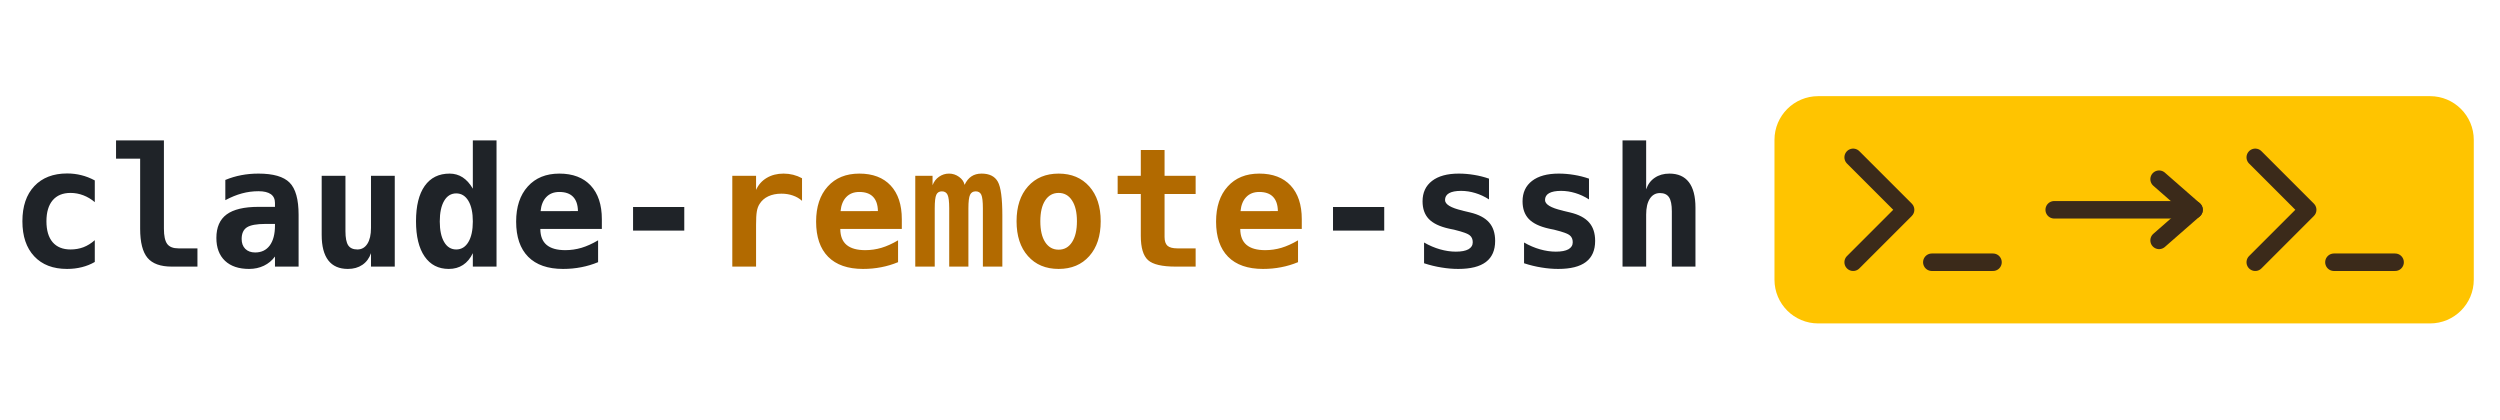
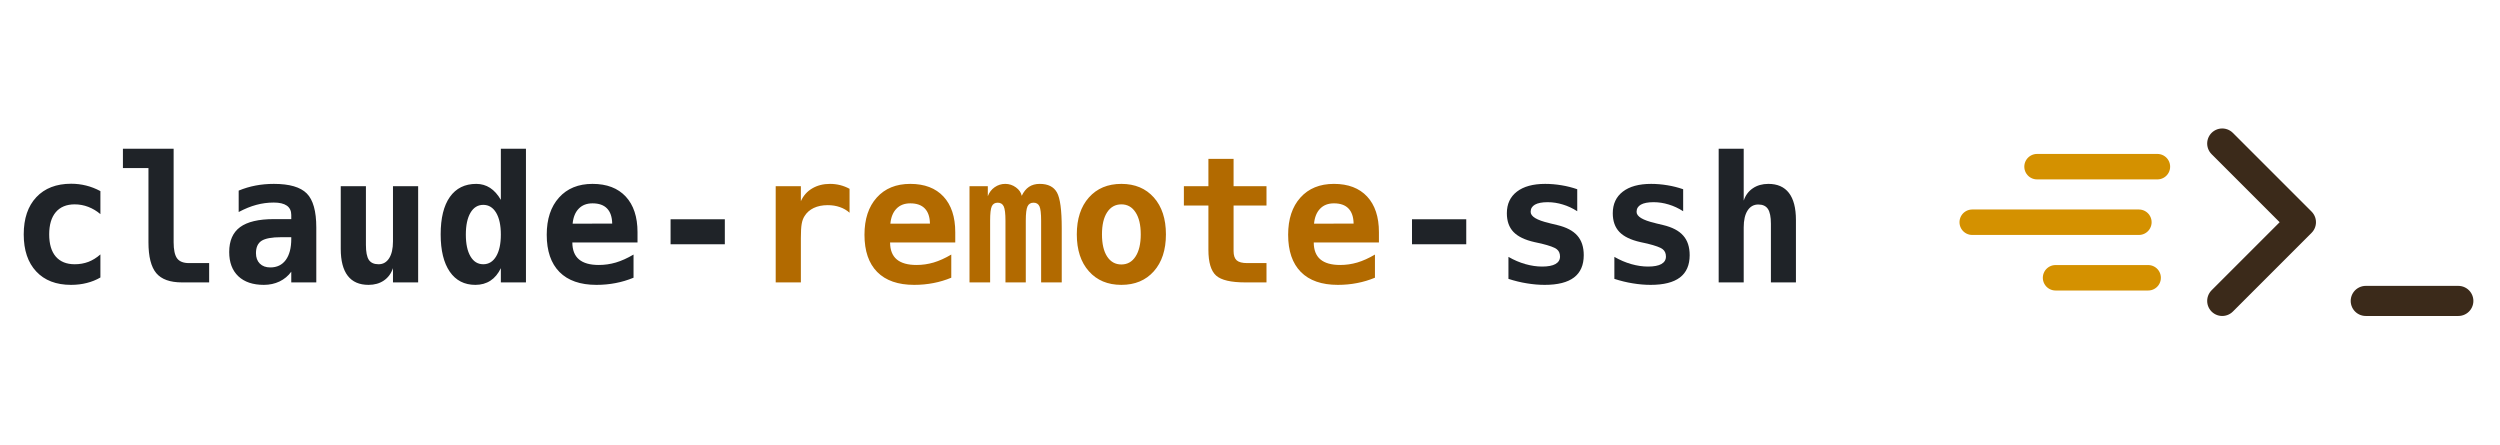
- <svg xmlns="http://www.w3.org/2000/svg" width="572" height="96" viewBox="0 0 572 96" role="img" aria-label="claude-remote-ssh">
+ <svg xmlns="http://www.w3.org/2000/svg" width="540" height="96" viewBox="0 0 540 96" role="img" aria-label="claude-remote-ssh">
  <text x="2" y="61" font-family="ui-monospace, 'SFMono-Regular', 'JetBrains Mono', Menlo, Consolas, 'DejaVu Sans Mono', monospace" font-size="38" font-weight="600" fill="#1F2328">claude-<tspan fill="#B26A00">remote</tspan>-ssh</text>
-   <rect x="406" y="22" width="160" height="52" rx="10" fill="#FFC400" />
-   <g fill="none" stroke="#3B2A1A" stroke-width="4" stroke-linecap="round" stroke-linejoin="round">
-     <polyline points="424,36 436,48 424,60" />
-     <line x1="442" y1="60" x2="456" y2="60" />
-     <line x1="470" y1="48" x2="502" y2="48" />
-     <polyline points="494,41 502,48 494,55" />
-     <polyline points="516,36 528,48 516,60" />
-     <line x1="534" y1="60" x2="548" y2="60" />
+   <line x1="440" y1="36" x2="466" y2="36" stroke="#D49100" stroke-width="5.5" stroke-linecap="round" />
+   <line x1="426" y1="48" x2="462" y2="48" stroke="#D49100" stroke-width="5.5" stroke-linecap="round" />
+   <line x1="444" y1="60" x2="464" y2="60" stroke="#D49100" stroke-width="5.5" stroke-linecap="round" />
+   <g fill="none" stroke-linecap="round" stroke-linejoin="round" stroke="#3B2A1A" stroke-width="6.5">
+     <polyline points="480,31 497,48 480,65" />
+     <line x1="511" y1="65" x2="531" y2="65" />
  </g>
</svg>
